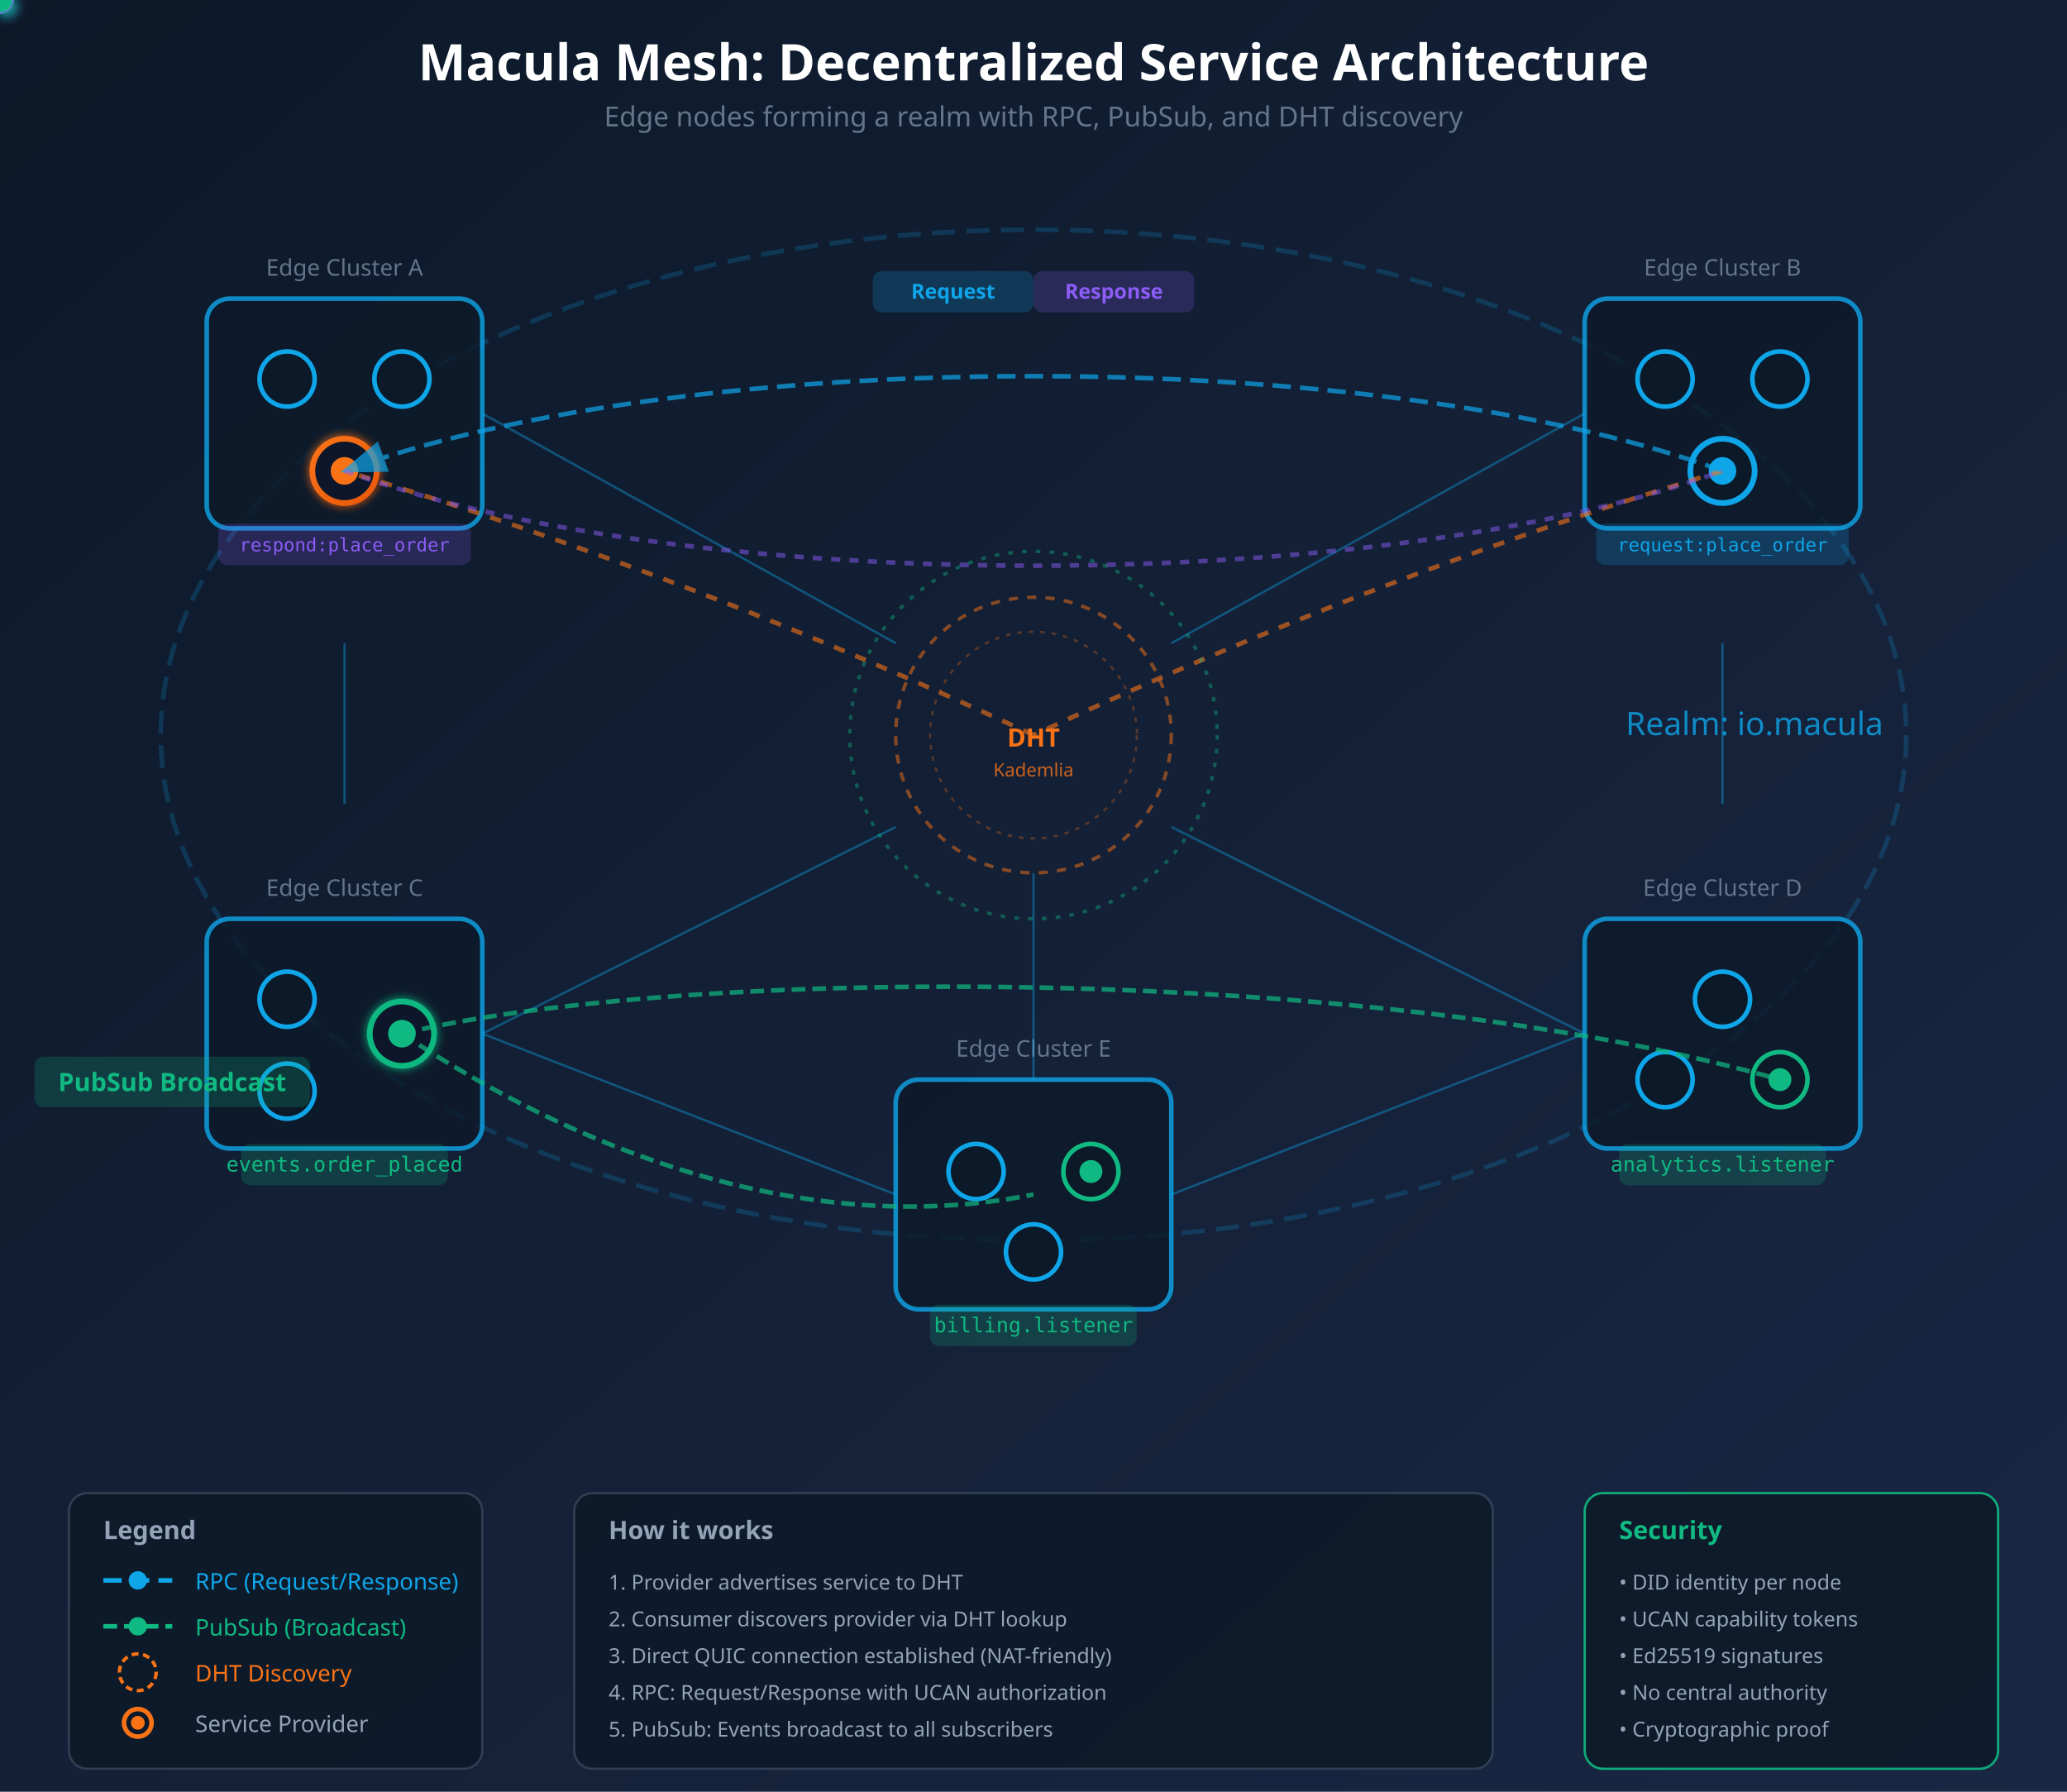
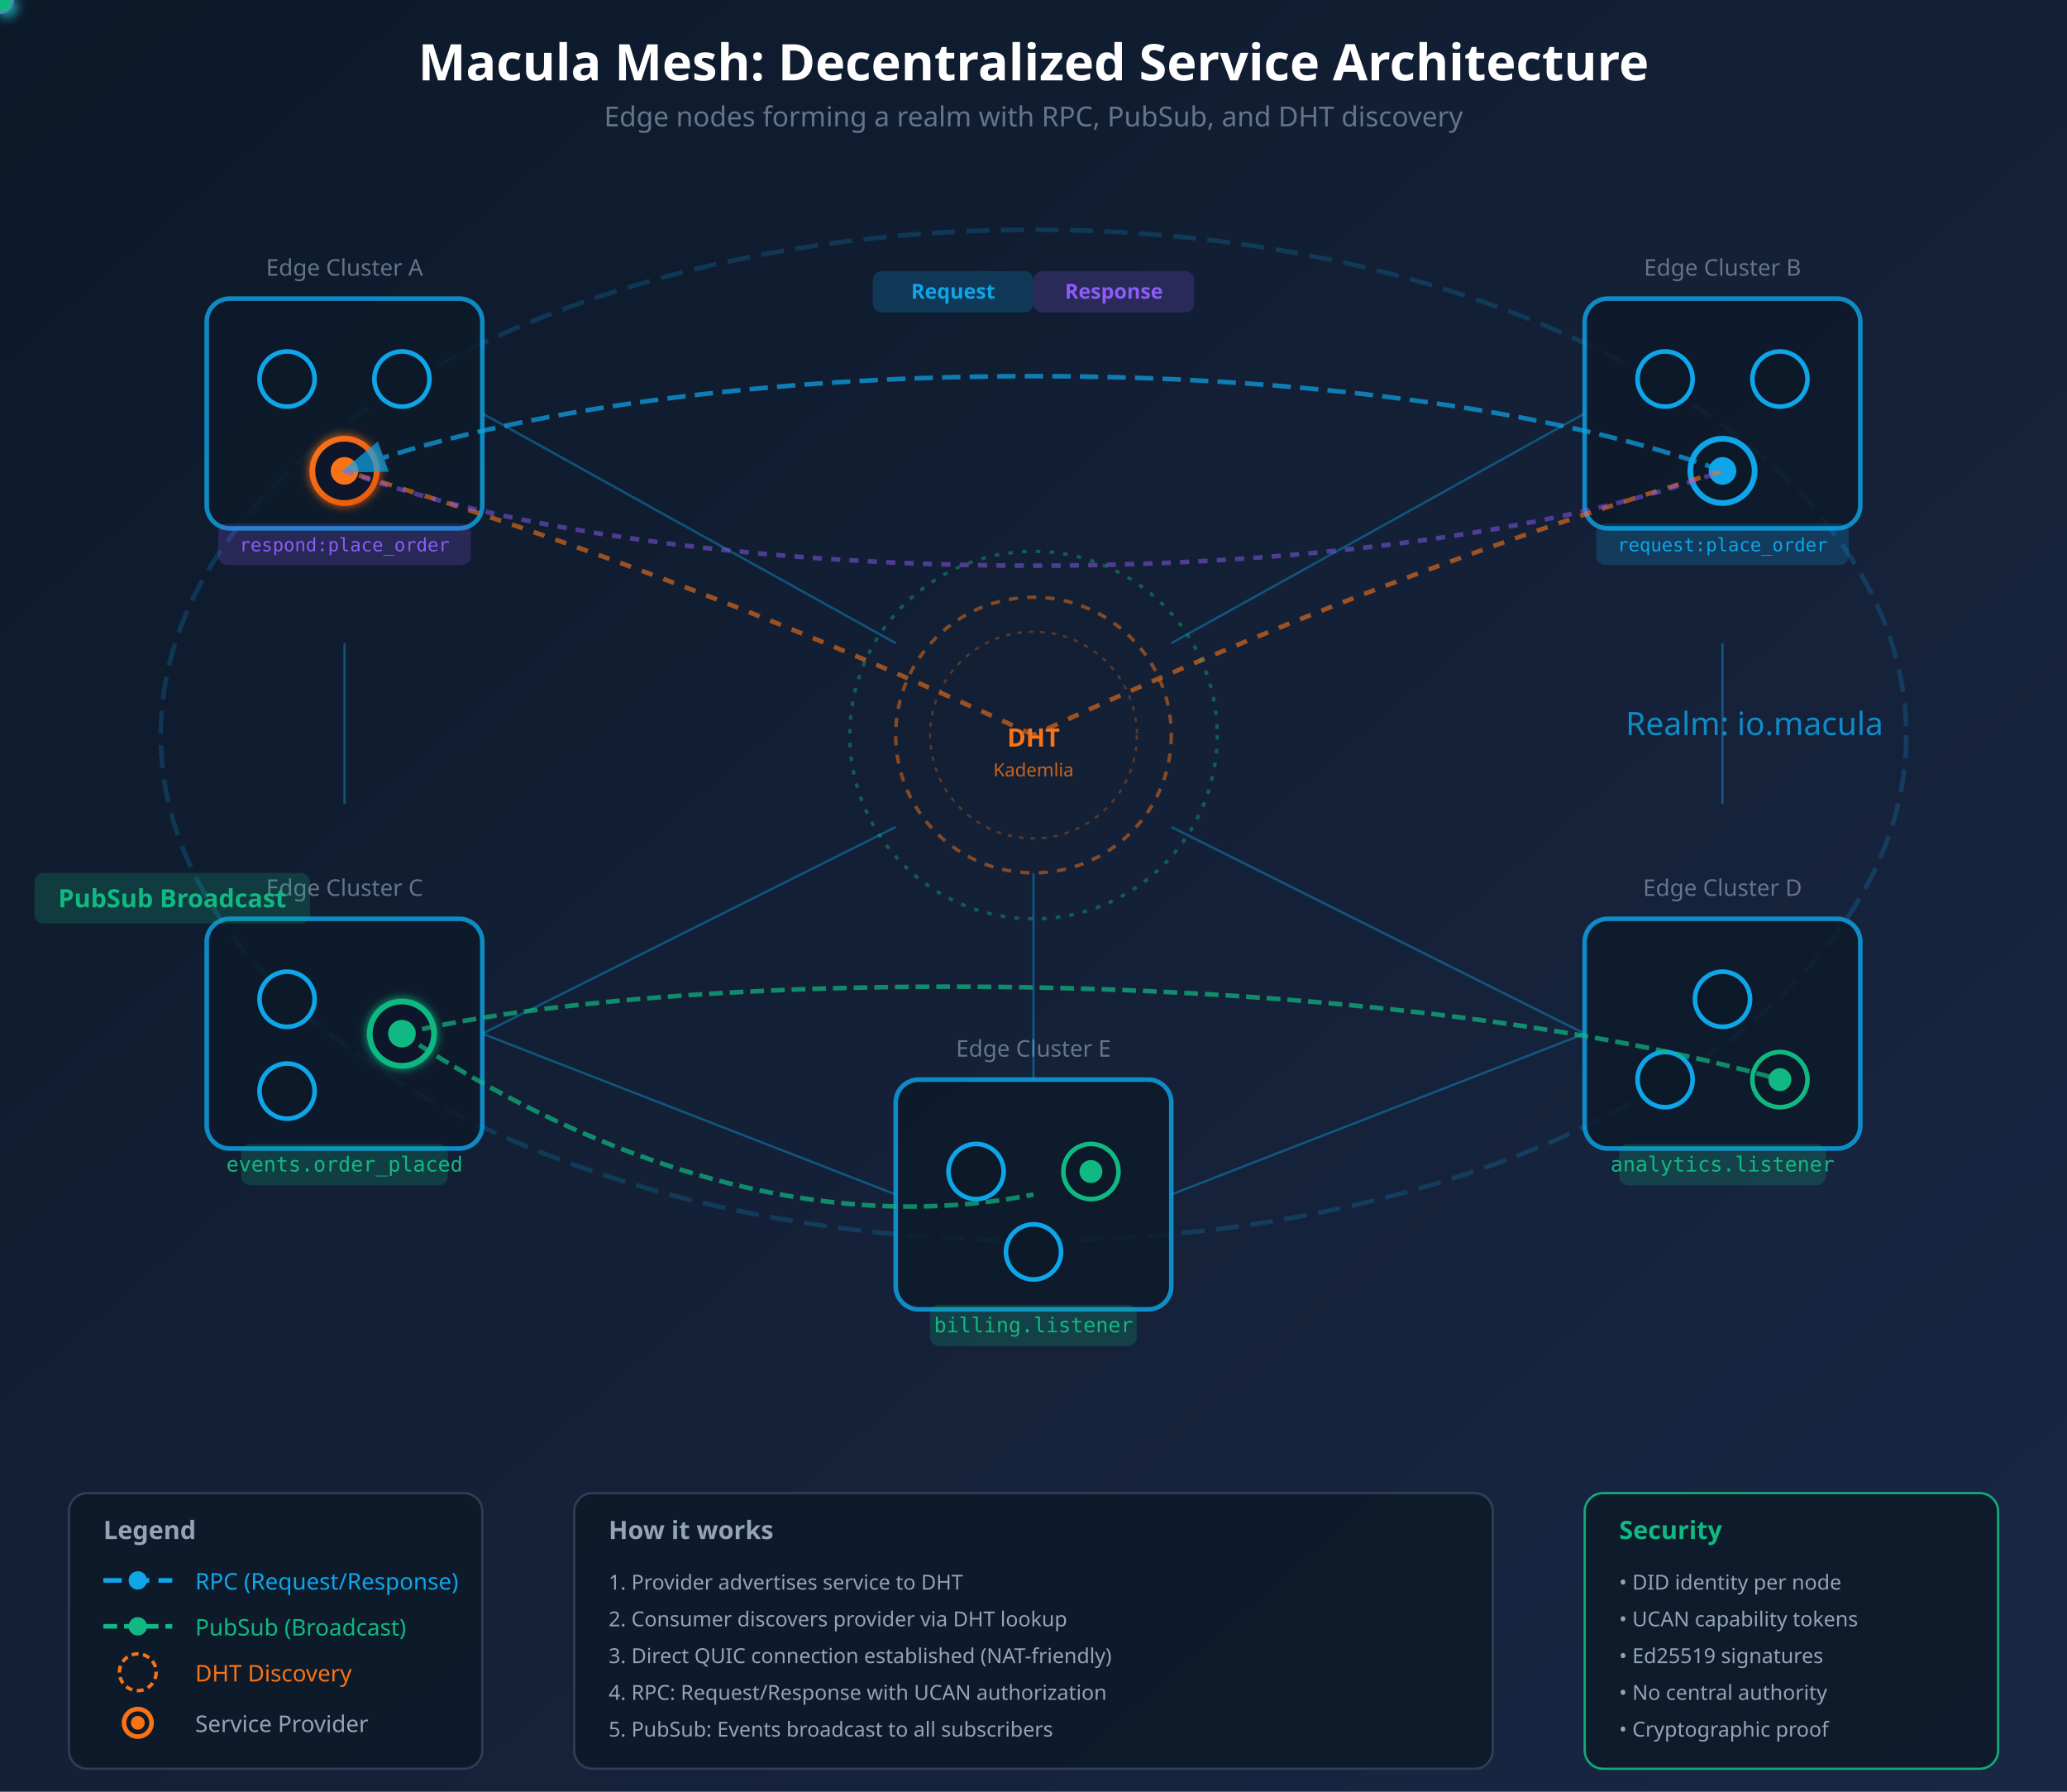
<svg xmlns="http://www.w3.org/2000/svg" viewBox="0 0 900 780" width="900" height="780">
  <defs>
    <linearGradient id="bgGrad" x1="0%" y1="0%" x2="100%" y2="100%">
      <stop offset="0%" style="stop-color:#0C1929" />
      <stop offset="100%" style="stop-color:#1a2744" />
    </linearGradient>
    <linearGradient id="nodeGrad" x1="0%" y1="0%" x2="100%" y2="100%">
      <stop offset="0%" style="stop-color:#0EA5E9" />
      <stop offset="100%" style="stop-color:#0284C7" />
    </linearGradient>
    <linearGradient id="hubGrad" x1="0%" y1="0%" x2="100%" y2="100%">
      <stop offset="0%" style="stop-color:#F97316" />
      <stop offset="100%" style="stop-color:#EA580C" />
    </linearGradient>
    <linearGradient id="securityGrad" x1="0%" y1="0%" x2="100%" y2="100%">
      <stop offset="0%" style="stop-color:#10B981" />
      <stop offset="100%" style="stop-color:#059669" />
    </linearGradient>
    <filter id="glow" x="-50%" y="-50%" width="200%" height="200%">
      <feGaussianBlur stdDeviation="3" result="coloredBlur" />
      <feMerge>
        <feMergeNode in="coloredBlur" />
        <feMergeNode in="SourceGraphic" />
      </feMerge>
    </filter>
    <filter id="softGlow" x="-50%" y="-50%" width="200%" height="200%">
      <feGaussianBlur stdDeviation="2" result="coloredBlur" />
      <feMerge>
        <feMergeNode in="coloredBlur" />
        <feMergeNode in="SourceGraphic" />
      </feMerge>
    </filter>
    <marker id="arrowBlue" markerWidth="10" markerHeight="7" refX="9" refY="3.5" orient="auto">
      <polygon points="0 0, 10 3.5, 0 7" fill="#0EA5E9" />
    </marker>
    <marker id="arrowOrange" markerWidth="10" markerHeight="7" refX="9" refY="3.5" orient="auto">
      <polygon points="0 0, 10 3.5, 0 7" fill="#F97316" />
    </marker>
    <marker id="arrowGreen" markerWidth="10" markerHeight="7" refX="9" refY="3.5" orient="auto">
      <polygon points="0 0, 10 3.5, 0 7" fill="#10B981" />
    </marker>
  </defs>
  <rect width="900" height="780" fill="url(#bgGrad)" />
  <text x="450" y="35" text-anchor="middle" font-family="system-ui, sans-serif" font-size="22" font-weight="bold" fill="#fff">
    Macula Mesh: Decentralized Service Architecture
  </text>
  <text x="450" y="55" text-anchor="middle" font-family="system-ui, sans-serif" font-size="12" fill="#64748B">
    Edge nodes forming a realm with RPC, PubSub, and DHT discovery
  </text>
  <ellipse cx="450" cy="320" rx="380" ry="220" fill="none" stroke="#0EA5E9" stroke-width="2" opacity="0.2" stroke-dasharray="10,5">
    <animate attributeName="opacity" values="0.1;0.3;0.1" dur="4s" repeatCount="indefinite" />
  </ellipse>
  <text x="820" y="320" text-anchor="end" font-family="system-ui, sans-serif" font-size="14" fill="#0EA5E9" opacity="0.8">
    Realm: io.macula
  </text>
  <g id="dht-ring" transform="translate(450, 320)">
    <circle cx="0" cy="0" r="60" fill="none" stroke="#F97316" stroke-width="1.5" stroke-dasharray="4,4" opacity="0.5">
      <animateTransform attributeName="transform" type="rotate" from="0" to="360" dur="30s" repeatCount="indefinite" />
    </circle>
    <circle cx="0" cy="0" r="45" fill="none" stroke="#F97316" stroke-width="1" stroke-dasharray="2,3" opacity="0.3">
      <animateTransform attributeName="transform" type="rotate" from="360" to="0" dur="20s" repeatCount="indefinite" />
    </circle>
    <text x="0" y="5" text-anchor="middle" font-family="system-ui, sans-serif" font-size="11" fill="#F97316" font-weight="bold">DHT</text>
    <text x="0" y="18" text-anchor="middle" font-family="system-ui, sans-serif" font-size="8" fill="#F97316" opacity="0.8">Kademlia</text>
  </g>
  <g id="cluster1" transform="translate(150, 180)">
    <rect x="-60" y="-50" width="120" height="100" rx="10" fill="#0C1929" stroke="#0EA5E9" stroke-width="2" opacity="0.8" />
    <text x="0" y="-60" text-anchor="middle" font-family="system-ui, sans-serif" font-size="10" fill="#64748B">Edge Cluster A</text>
    <circle cx="-25" cy="-15" r="12" fill="#0C1929" stroke="#0EA5E9" stroke-width="2" />
    <circle cx="25" cy="-15" r="12" fill="#0C1929" stroke="#0EA5E9" stroke-width="2" />
    <circle cx="0" cy="25" r="14" fill="#0C1929" stroke="url(#hubGrad)" stroke-width="2.5" filter="url(#softGlow)" />
    <circle cx="0" cy="25" r="6" fill="#F97316" />
    <rect x="-55" y="48" width="110" height="18" rx="4" fill="#8B5CF6" opacity="0.2" />
    <text x="0" y="60" text-anchor="middle" font-family="monospace" font-size="8" fill="#8B5CF6">
      respond:place_order
    </text>
    <circle cx="0" cy="25" r="14" fill="none" stroke="#F97316" stroke-width="1" opacity="0">
      <animate attributeName="r" values="14;35;50" dur="2s" repeatCount="indefinite" />
      <animate attributeName="opacity" values="0.8;0.3;0" dur="2s" repeatCount="indefinite" />
    </circle>
  </g>
  <g id="cluster2" transform="translate(750, 180)">
    <rect x="-60" y="-50" width="120" height="100" rx="10" fill="#0C1929" stroke="#0EA5E9" stroke-width="2" opacity="0.8" />
    <text x="0" y="-60" text-anchor="middle" font-family="system-ui, sans-serif" font-size="10" fill="#64748B">Edge Cluster B</text>
    <circle cx="-25" cy="-15" r="12" fill="#0C1929" stroke="#0EA5E9" stroke-width="2" />
    <circle cx="25" cy="-15" r="12" fill="#0C1929" stroke="#0EA5E9" stroke-width="2" />
    <circle cx="0" cy="25" r="14" fill="#0C1929" stroke="#0EA5E9" stroke-width="2.5" />
    <circle cx="0" cy="25" r="6" fill="#0EA5E9" />
    <rect x="-55" y="48" width="110" height="18" rx="4" fill="#0EA5E9" opacity="0.2" />
    <text x="0" y="60" text-anchor="middle" font-family="monospace" font-size="8" fill="#0EA5E9">
      request:place_order
    </text>
  </g>
  <g id="cluster3" transform="translate(150, 450)">
    <rect x="-60" y="-50" width="120" height="100" rx="10" fill="#0C1929" stroke="#0EA5E9" stroke-width="2" opacity="0.8" />
    <text x="0" y="-60" text-anchor="middle" font-family="system-ui, sans-serif" font-size="10" fill="#64748B">Edge Cluster C</text>
    <circle cx="-25" cy="-15" r="12" fill="#0C1929" stroke="#0EA5E9" stroke-width="2" />
    <circle cx="25" cy="0" r="14" fill="#0C1929" stroke="#10B981" stroke-width="2.5" filter="url(#softGlow)" />
    <circle cx="25" cy="0" r="6" fill="#10B981" />
    <circle cx="-25" cy="25" r="12" fill="#0C1929" stroke="#0EA5E9" stroke-width="2" />
    <rect x="-45" y="48" width="90" height="18" rx="4" fill="#10B981" opacity="0.2" />
    <text x="0" y="60" text-anchor="middle" font-family="monospace" font-size="9" fill="#10B981">
      events.order_placed
    </text>
  </g>
  <g id="cluster4" transform="translate(750, 450)">
    <rect x="-60" y="-50" width="120" height="100" rx="10" fill="#0C1929" stroke="#0EA5E9" stroke-width="2" opacity="0.8" />
    <text x="0" y="-60" text-anchor="middle" font-family="system-ui, sans-serif" font-size="10" fill="#64748B">Edge Cluster D</text>
    <circle cx="0" cy="-15" r="12" fill="#0C1929" stroke="#0EA5E9" stroke-width="2" />
    <circle cx="-25" cy="20" r="12" fill="#0C1929" stroke="#0EA5E9" stroke-width="2" />
    <circle cx="25" cy="20" r="12" fill="#0C1929" stroke="#10B981" stroke-width="2" />
    <circle cx="25" cy="20" r="5" fill="#10B981" />
    <rect x="-45" y="48" width="90" height="18" rx="4" fill="#10B981" opacity="0.2" />
    <text x="0" y="60" text-anchor="middle" font-family="monospace" font-size="9" fill="#10B981">
      analytics.listener
    </text>
  </g>
  <g id="cluster5" transform="translate(450, 520)">
    <rect x="-60" y="-50" width="120" height="100" rx="10" fill="#0C1929" stroke="#0EA5E9" stroke-width="2" opacity="0.8" />
    <text x="0" y="-60" text-anchor="middle" font-family="system-ui, sans-serif" font-size="10" fill="#64748B">Edge Cluster E</text>
    <circle cx="-25" cy="-10" r="12" fill="#0C1929" stroke="#0EA5E9" stroke-width="2" />
    <circle cx="25" cy="-10" r="12" fill="#0C1929" stroke="#10B981" stroke-width="2" />
    <circle cx="25" cy="-10" r="5" fill="#10B981" />
    <circle cx="0" cy="25" r="12" fill="#0C1929" stroke="#0EA5E9" stroke-width="2" />
    <rect x="-45" y="48" width="90" height="18" rx="4" fill="#10B981" opacity="0.2" />
    <text x="0" y="60" text-anchor="middle" font-family="monospace" font-size="9" fill="#10B981">
      billing.listener
    </text>
  </g>
  <g id="mesh-connections" stroke="#0EA5E9" stroke-width="1" fill="none" opacity="0.4">
    <line x1="210" y1="180" x2="390" y2="280" />
    <line x1="690" y1="180" x2="510" y2="280" />
    <line x1="210" y1="450" x2="390" y2="360" />
    <line x1="690" y1="450" x2="510" y2="360" />
    <line x1="150" y1="280" x2="150" y2="350" />
    <line x1="750" y1="280" x2="750" y2="350" />
    <line x1="450" y1="380" x2="450" y2="470" />
    <line x1="210" y1="450" x2="390" y2="520" />
    <line x1="690" y1="450" x2="510" y2="520" />
  </g>
  <g id="rpc-flow">
    <path d="M 750 205 Q 600 250 450 320" fill="none" stroke="#F97316" stroke-width="2" stroke-dasharray="5,5" opacity="0.6" />
    <path d="M 450 320 Q 300 250 150 205" fill="none" stroke="#F97316" stroke-width="2" stroke-dasharray="5,5" opacity="0.6" />
    <path id="rpc-request-path" d="M 750 205 C 600 150 300 150 150 205" fill="none" stroke="#0EA5E9" stroke-width="2" opacity="0" />
    <path d="M 750 205 C 600 150 300 150 150 205" fill="none" stroke="#0EA5E9" stroke-width="2" stroke-dasharray="8,4" opacity="0.7" marker-end="url(#arrowBlue)" />
    <path id="rpc-response-path" d="M 150 205 C 300 260 600 260 750 205" fill="none" stroke="#8B5CF6" stroke-width="2" opacity="0" />
    <path d="M 150 205 C 300 260 600 260 750 205" fill="none" stroke="#8B5CF6" stroke-width="2" stroke-dasharray="4,4" opacity="0.5" />
    <circle r="6" fill="#0EA5E9" filter="url(#glow)">
      <animateMotion dur="2s" repeatCount="indefinite" begin="0s">
        <mpath href="#rpc-request-path" />
      </animateMotion>
      <animate attributeName="opacity" values="0;1;1;0" dur="2s" repeatCount="indefinite" begin="0s" />
    </circle>
    <circle r="6" fill="#8B5CF6" filter="url(#glow)">
      <animateMotion dur="2s" repeatCount="indefinite" begin="2.5s">
        <mpath href="#rpc-response-path" />
      </animateMotion>
      <animate attributeName="opacity" values="0;1;1;0" dur="2s" repeatCount="indefinite" begin="2.5s" />
    </circle>
    <rect x="380" y="118" width="70" height="18" rx="4" fill="#0EA5E9" opacity="0.2" />
    <text x="415" y="130" text-anchor="middle" font-family="system-ui, sans-serif" font-size="9" fill="#0EA5E9" font-weight="bold">Request</text>
    <rect x="450" y="118" width="70" height="18" rx="4" fill="#8B5CF6" opacity="0.2" />
    <text x="485" y="130" text-anchor="middle" font-family="system-ui, sans-serif" font-size="9" fill="#8B5CF6" font-weight="bold">Response</text>
  </g>
  <g id="pubsub-flow">
    <path id="pubsub-path-1" d="M 175 450 C 300 420 600 420 775 470" fill="none" stroke="#10B981" stroke-width="2" stroke-dasharray="6,3" opacity="0.7" />
    <path id="pubsub-path-2" d="M 175 450 C 250 500 350 540 450 520" fill="none" stroke="#10B981" stroke-width="2" stroke-dasharray="6,3" opacity="0.7" />
    <circle r="5" fill="#10B981" filter="url(#glow)">
      <animateMotion dur="3s" repeatCount="indefinite" begin="0.5s">
        <mpath href="#pubsub-path-1" />
      </animateMotion>
      <animate attributeName="opacity" values="0;1;1;0" dur="3s" repeatCount="indefinite" begin="0.5s" />
    </circle>
    <circle r="5" fill="#10B981" filter="url(#glow)">
      <animateMotion dur="3s" repeatCount="indefinite" begin="2.5s">
        <mpath href="#pubsub-path-1" />
      </animateMotion>
      <animate attributeName="opacity" values="0;1;1;0" dur="3s" repeatCount="indefinite" begin="2.5s" />
    </circle>
    <circle r="5" fill="#10B981" filter="url(#glow)">
      <animateMotion dur="2s" repeatCount="indefinite" begin="0.5s">
        <mpath href="#pubsub-path-2" />
      </animateMotion>
      <animate attributeName="opacity" values="0;1;1;0" dur="2s" repeatCount="indefinite" begin="0.5s" />
    </circle>
    <circle r="5" fill="#10B981" filter="url(#glow)">
      <animateMotion dur="2s" repeatCount="indefinite" begin="2.5s">
        <mpath href="#pubsub-path-2" />
      </animateMotion>
      <animate attributeName="opacity" values="0;1;1;0" dur="2s" repeatCount="indefinite" begin="2.5s" />
    </circle>
-     <rect x="15" y="460" width="120" height="22" rx="4" fill="#10B981" opacity="0.2" />
-     <text x="75" y="475" text-anchor="middle" font-family="system-ui, sans-serif" font-size="11" fill="#10B981" font-weight="bold">PubSub Broadcast</text>
+     <rect x="15" y="380" width="120" height="22" rx="4" fill="#10B981" opacity="0.2" />
+     <text x="75" y="395" text-anchor="middle" font-family="system-ui, sans-serif" font-size="11" fill="#10B981" font-weight="bold">PubSub Broadcast</text>
  </g>
  <g id="security" transform="translate(450, 320)">
    <circle cx="0" cy="0" r="80" fill="none" stroke="#10B981" stroke-width="1.5" stroke-dasharray="2,4" opacity="0.4">
      <animate attributeName="stroke-dashoffset" values="0;12" dur="2s" repeatCount="indefinite" />
    </circle>
  </g>
  <g id="legend" transform="translate(30, 650)">
    <rect x="0" y="0" width="180" height="120" rx="8" fill="#0C1929" stroke="#334155" stroke-width="1" opacity="0.9" />
    <text x="15" y="20" font-family="system-ui, sans-serif" font-size="11" fill="#94A3B8" font-weight="bold">Legend</text>
    <line x1="15" y1="38" x2="45" y2="38" stroke="#0EA5E9" stroke-width="2" stroke-dasharray="8,4" />
    <circle cx="30" cy="38" r="4" fill="#0EA5E9" />
    <text x="55" y="42" font-family="system-ui, sans-serif" font-size="10" fill="#0EA5E9">RPC (Request/Response)</text>
    <line x1="15" y1="58" x2="45" y2="58" stroke="#10B981" stroke-width="2" stroke-dasharray="6,3" />
    <circle cx="30" cy="58" r="4" fill="#10B981" />
    <text x="55" y="62" font-family="system-ui, sans-serif" font-size="10" fill="#10B981">PubSub (Broadcast)</text>
    <circle cx="30" cy="78" r="8" fill="none" stroke="#F97316" stroke-width="1.5" stroke-dasharray="3,2" />
    <text x="55" y="82" font-family="system-ui, sans-serif" font-size="10" fill="#F97316">DHT Discovery</text>
    <circle cx="30" cy="100" r="6" fill="#0C1929" stroke="#F97316" stroke-width="2" />
    <circle cx="30" cy="100" r="3" fill="#F97316" />
    <text x="55" y="104" font-family="system-ui, sans-serif" font-size="10" fill="#94A3B8">Service Provider</text>
  </g>
  <g id="security-info" transform="translate(690, 650)">
    <rect x="0" y="0" width="180" height="120" rx="8" fill="#0C1929" stroke="#10B981" stroke-width="1" opacity="0.9" />
    <text x="15" y="20" font-family="system-ui, sans-serif" font-size="11" fill="#10B981" font-weight="bold">Security</text>
    <text x="15" y="42" font-family="system-ui, sans-serif" font-size="9" fill="#94A3B8">• DID identity per node</text>
    <text x="15" y="58" font-family="system-ui, sans-serif" font-size="9" fill="#94A3B8">• UCAN capability tokens</text>
    <text x="15" y="74" font-family="system-ui, sans-serif" font-size="9" fill="#94A3B8">• Ed25519 signatures</text>
    <text x="15" y="90" font-family="system-ui, sans-serif" font-size="9" fill="#94A3B8">• No central authority</text>
    <text x="15" y="106" font-family="system-ui, sans-serif" font-size="9" fill="#94A3B8">• Cryptographic proof</text>
  </g>
  <g id="flow-desc" transform="translate(250, 650)">
    <rect x="0" y="0" width="400" height="120" rx="8" fill="#0C1929" stroke="#334155" stroke-width="1" opacity="0.9" />
    <text x="15" y="20" font-family="system-ui, sans-serif" font-size="11" fill="#94A3B8" font-weight="bold">How it works</text>
    <text x="15" y="42" font-family="system-ui, sans-serif" font-size="9" fill="#94A3B8">1. Provider advertises service to DHT</text>
    <text x="15" y="58" font-family="system-ui, sans-serif" font-size="9" fill="#94A3B8">2. Consumer discovers provider via DHT lookup</text>
    <text x="15" y="74" font-family="system-ui, sans-serif" font-size="9" fill="#94A3B8">3. Direct QUIC connection established (NAT-friendly)</text>
    <text x="15" y="90" font-family="system-ui, sans-serif" font-size="9" fill="#94A3B8">4. RPC: Request/Response with UCAN authorization</text>
    <text x="15" y="106" font-family="system-ui, sans-serif" font-size="9" fill="#94A3B8">5. PubSub: Events broadcast to all subscribers</text>
  </g>
</svg>
